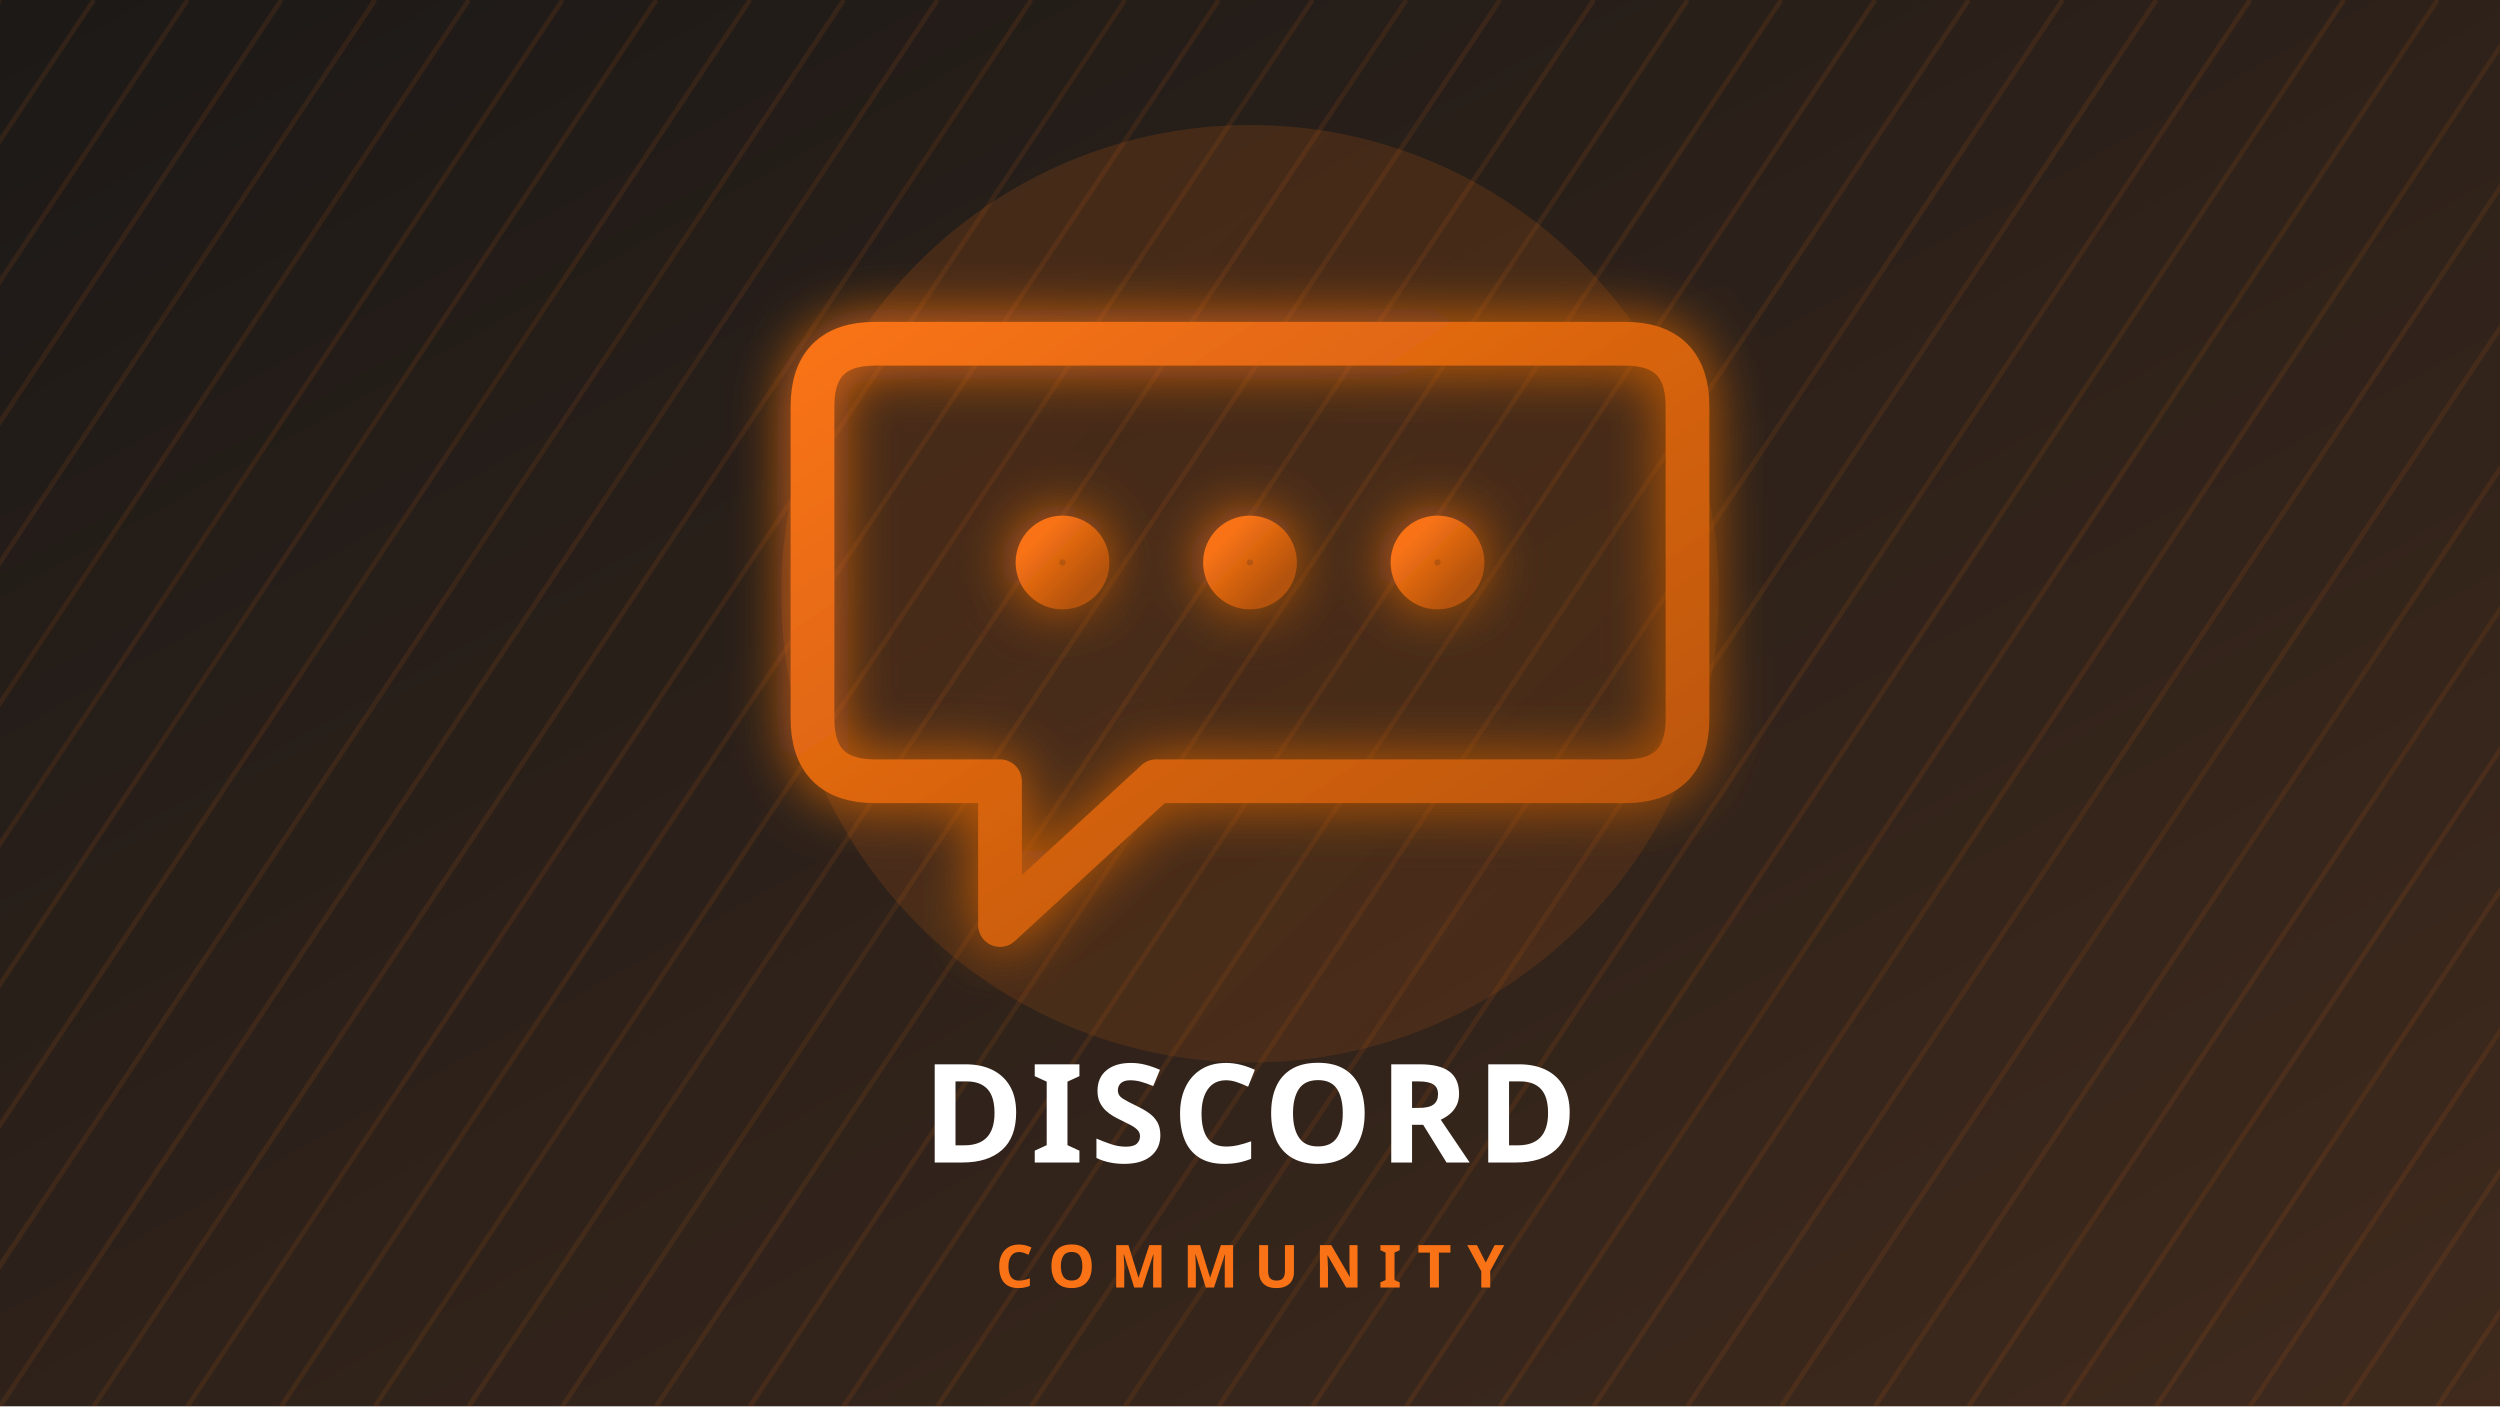
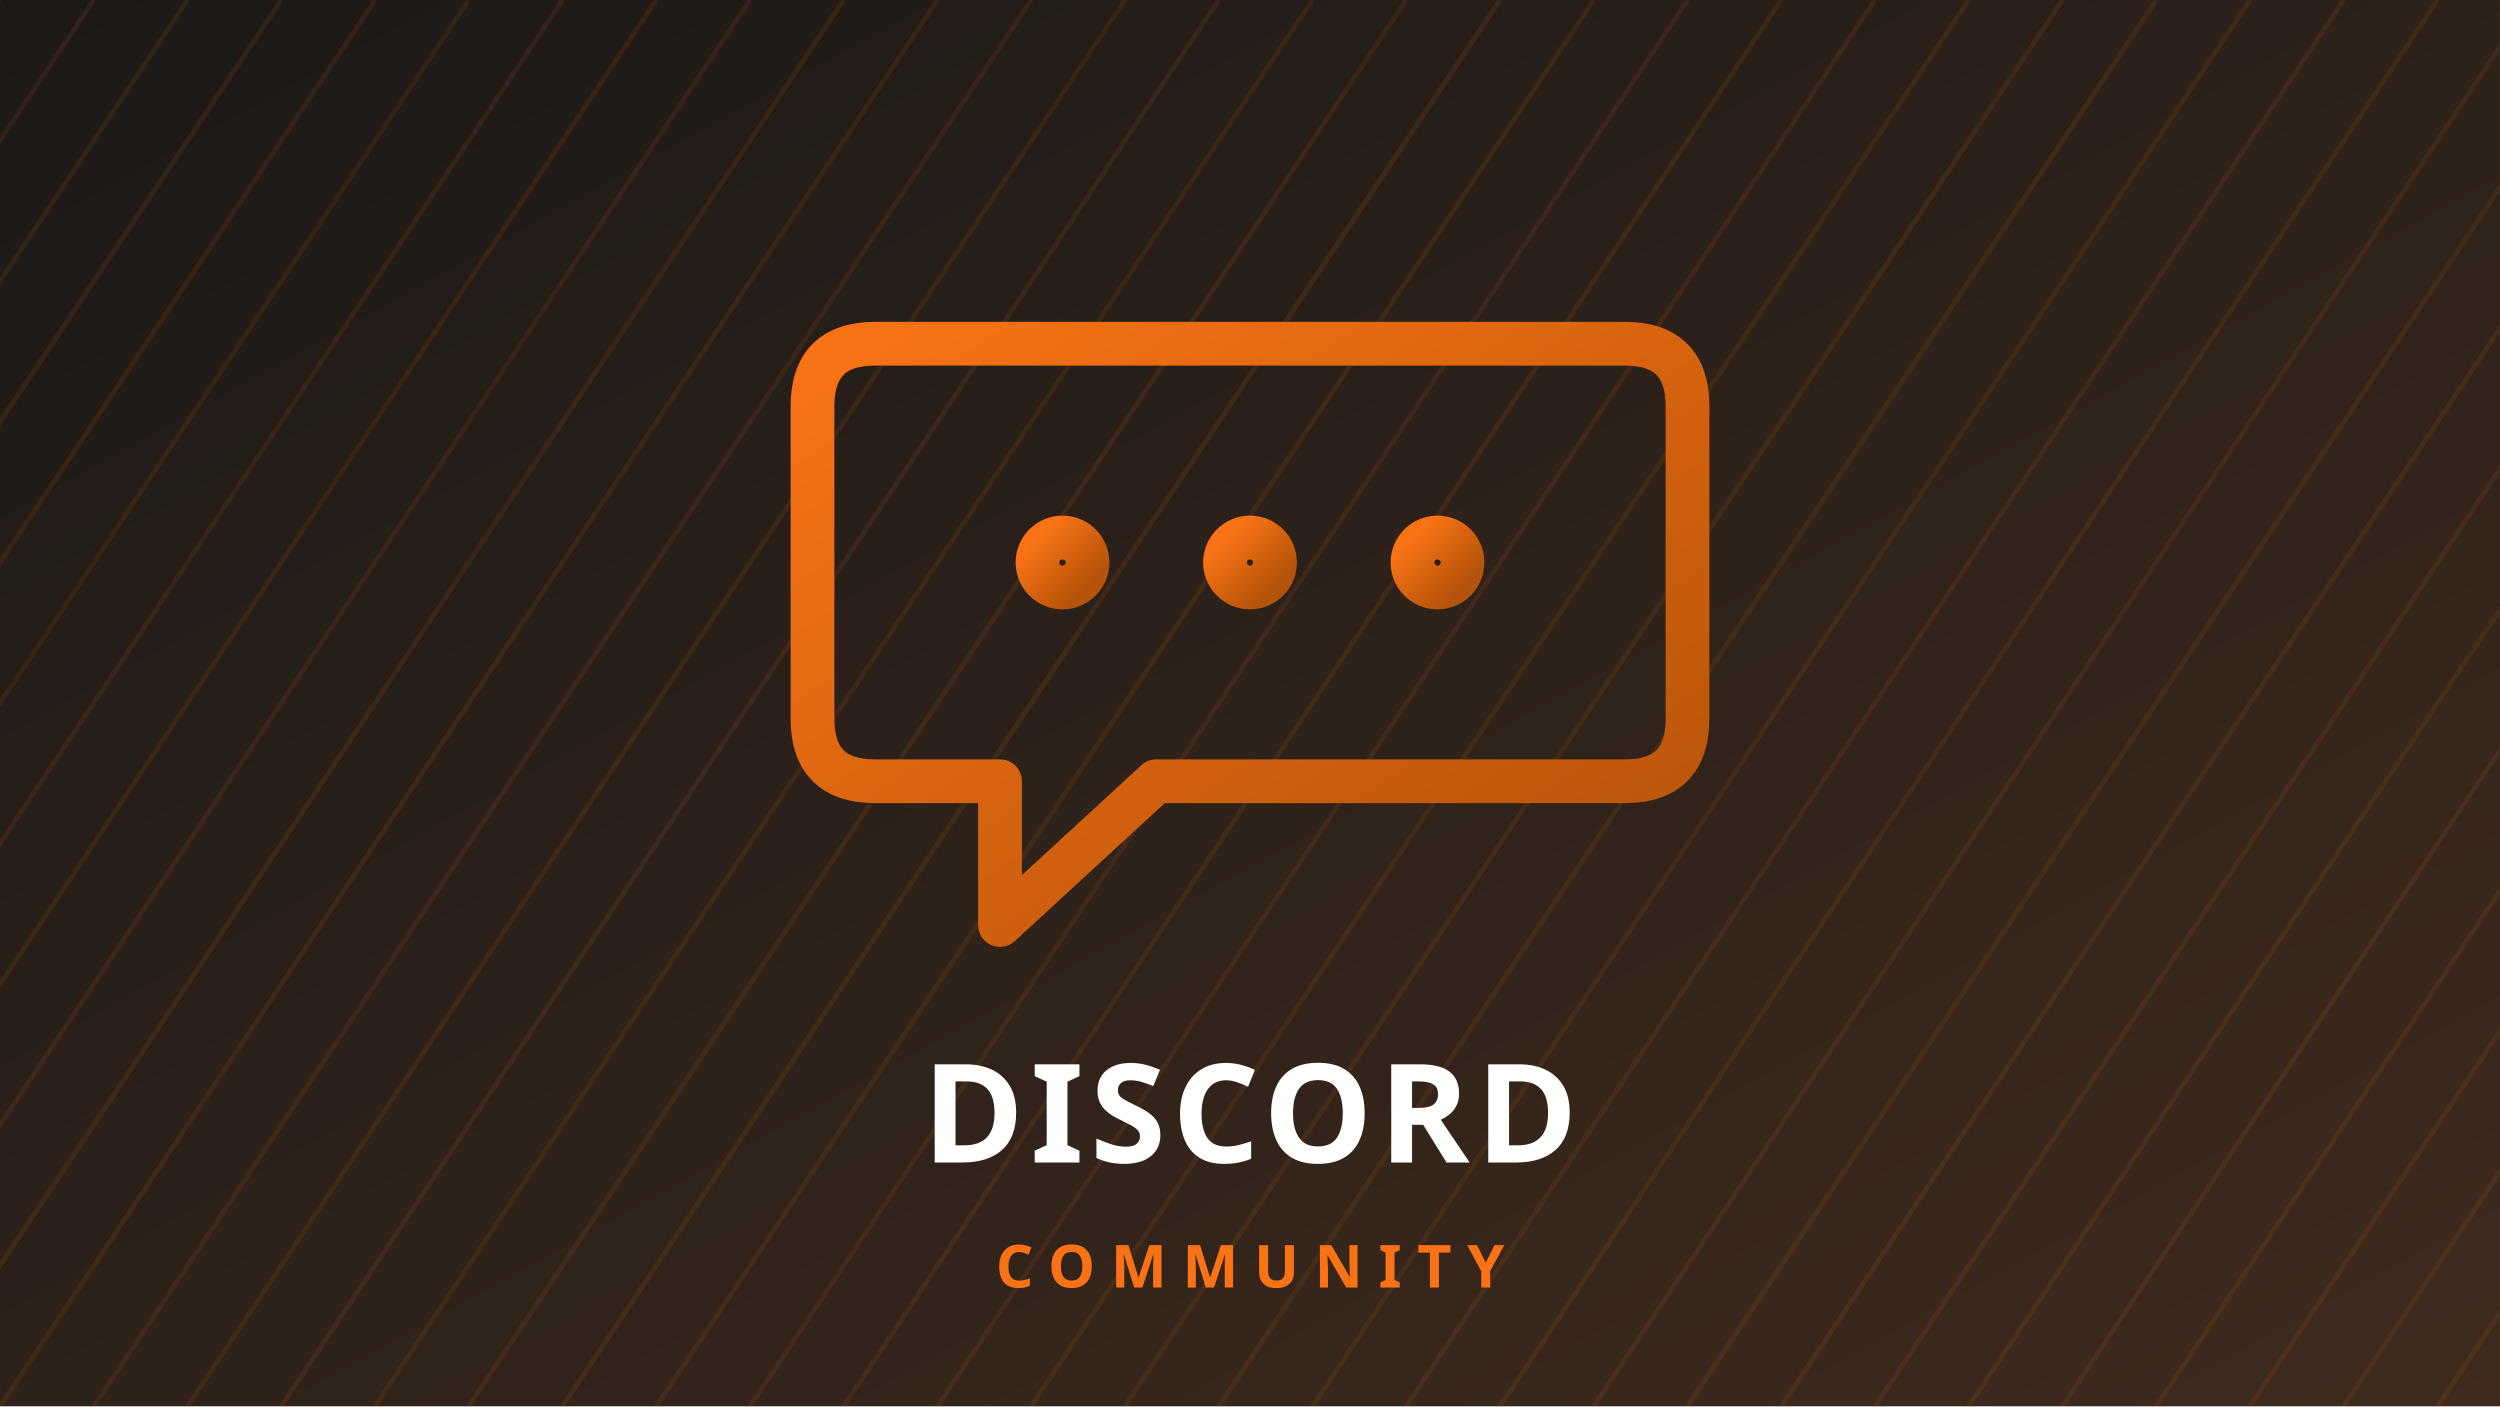
<svg xmlns="http://www.w3.org/2000/svg" viewBox="0 0 800 450" width="800" height="450">
  <defs>
    <linearGradient id="bg" x1="0" y1="0" x2="1" y2="1">
      <stop offset="0" stop-color="#1c1917" />
      <stop offset="1" stop-color="#3f2a1d" />
    </linearGradient>
    <linearGradient id="ac" x1="0" y1="0" x2="1" y2="1">
      <stop offset="0" stop-color="#f97316" />
      <stop offset="1" stop-color="#b45309" />
    </linearGradient>
-     <filter id="glow" x="-30%" y="-30%" width="160%" height="160%">
-       <feGaussianBlur stdDeviation="9" result="b" />
-       <feMerge>
-         <feMergeNode in="b" />
-         <feMergeNode in="SourceGraphic" />
-       </feMerge>
-     </filter>
  </defs>
  <rect width="800" height="450" fill="url(#bg)" />
  <g opacity=".10" stroke="#f97316" stroke-width="1.5">
    <line x1="0" y1="0" x2="-300" y2="450" />
    <line x1="30" y1="0" x2="-270" y2="450" />
    <line x1="60" y1="0" x2="-240" y2="450" />
    <line x1="90" y1="0" x2="-210" y2="450" />
    <line x1="120" y1="0" x2="-180" y2="450" />
    <line x1="150" y1="0" x2="-150" y2="450" />
    <line x1="180" y1="0" x2="-120" y2="450" />
    <line x1="210" y1="0" x2="-90" y2="450" />
    <line x1="240" y1="0" x2="-60" y2="450" />
    <line x1="270" y1="0" x2="-30" y2="450" />
    <line x1="300" y1="0" x2="0" y2="450" />
    <line x1="330" y1="0" x2="30" y2="450" />
    <line x1="360" y1="0" x2="60" y2="450" />
    <line x1="390" y1="0" x2="90" y2="450" />
    <line x1="420" y1="0" x2="120" y2="450" />
    <line x1="450" y1="0" x2="150" y2="450" />
    <line x1="480" y1="0" x2="180" y2="450" />
    <line x1="510" y1="0" x2="210" y2="450" />
    <line x1="540" y1="0" x2="240" y2="450" />
    <line x1="570" y1="0" x2="270" y2="450" />
    <line x1="600" y1="0" x2="300" y2="450" />
    <line x1="630" y1="0" x2="330" y2="450" />
    <line x1="660" y1="0" x2="360" y2="450" />
    <line x1="690" y1="0" x2="390" y2="450" />
    <line x1="720" y1="0" x2="420" y2="450" />
    <line x1="750" y1="0" x2="450" y2="450" />
    <line x1="780" y1="0" x2="480" y2="450" />
    <line x1="810" y1="0" x2="510" y2="450" />
    <line x1="840" y1="0" x2="540" y2="450" />
    <line x1="870" y1="0" x2="570" y2="450" />
    <line x1="900" y1="0" x2="600" y2="450" />
    <line x1="930" y1="0" x2="630" y2="450" />
    <line x1="960" y1="0" x2="660" y2="450" />
    <line x1="990" y1="0" x2="690" y2="450" />
    <line x1="1020" y1="0" x2="720" y2="450" />
    <line x1="1050" y1="0" x2="750" y2="450" />
    <line x1="1080" y1="0" x2="780" y2="450" />
    <line x1="1110" y1="0" x2="810" y2="450" />
    <line x1="1140" y1="0" x2="840" y2="450" />
  </g>
-   <circle cx="400" cy="190" r="150" fill="url(#ac)" opacity=".16" />
-   <g transform="translate(144 -40)" filter="url(#glow)" fill="none" stroke="url(#ac)" stroke-width="14" stroke-linecap="round" stroke-linejoin="round">
+   <g transform="translate(144 -40)" fill="none" stroke="url(#ac)" stroke-width="14" stroke-linecap="round" stroke-linejoin="round">
    <path d="M136 150 H376 Q396 150 396 170 V270 Q396 290 376 290 H226 L176 336 V290 H136 Q116 290 116 270 V170 Q116 150 136 150 Z" />
    <circle cx="196" cy="220" r="8" />
    <circle cx="256" cy="220" r="8" />
    <circle cx="316" cy="220" r="8" />
  </g>
  <text x="400" y="372" text-anchor="middle" font-family="Impact, 'Arial Black', sans-serif" font-size="44" font-weight="900" letter-spacing="2" fill="#fff">DISCORD</text>
  <text x="400" y="412" text-anchor="middle" font-family="Impact, 'Arial Black', sans-serif" font-size="19" font-weight="700" letter-spacing="5" fill="#f97316">COMMUNITY</text>
</svg>
